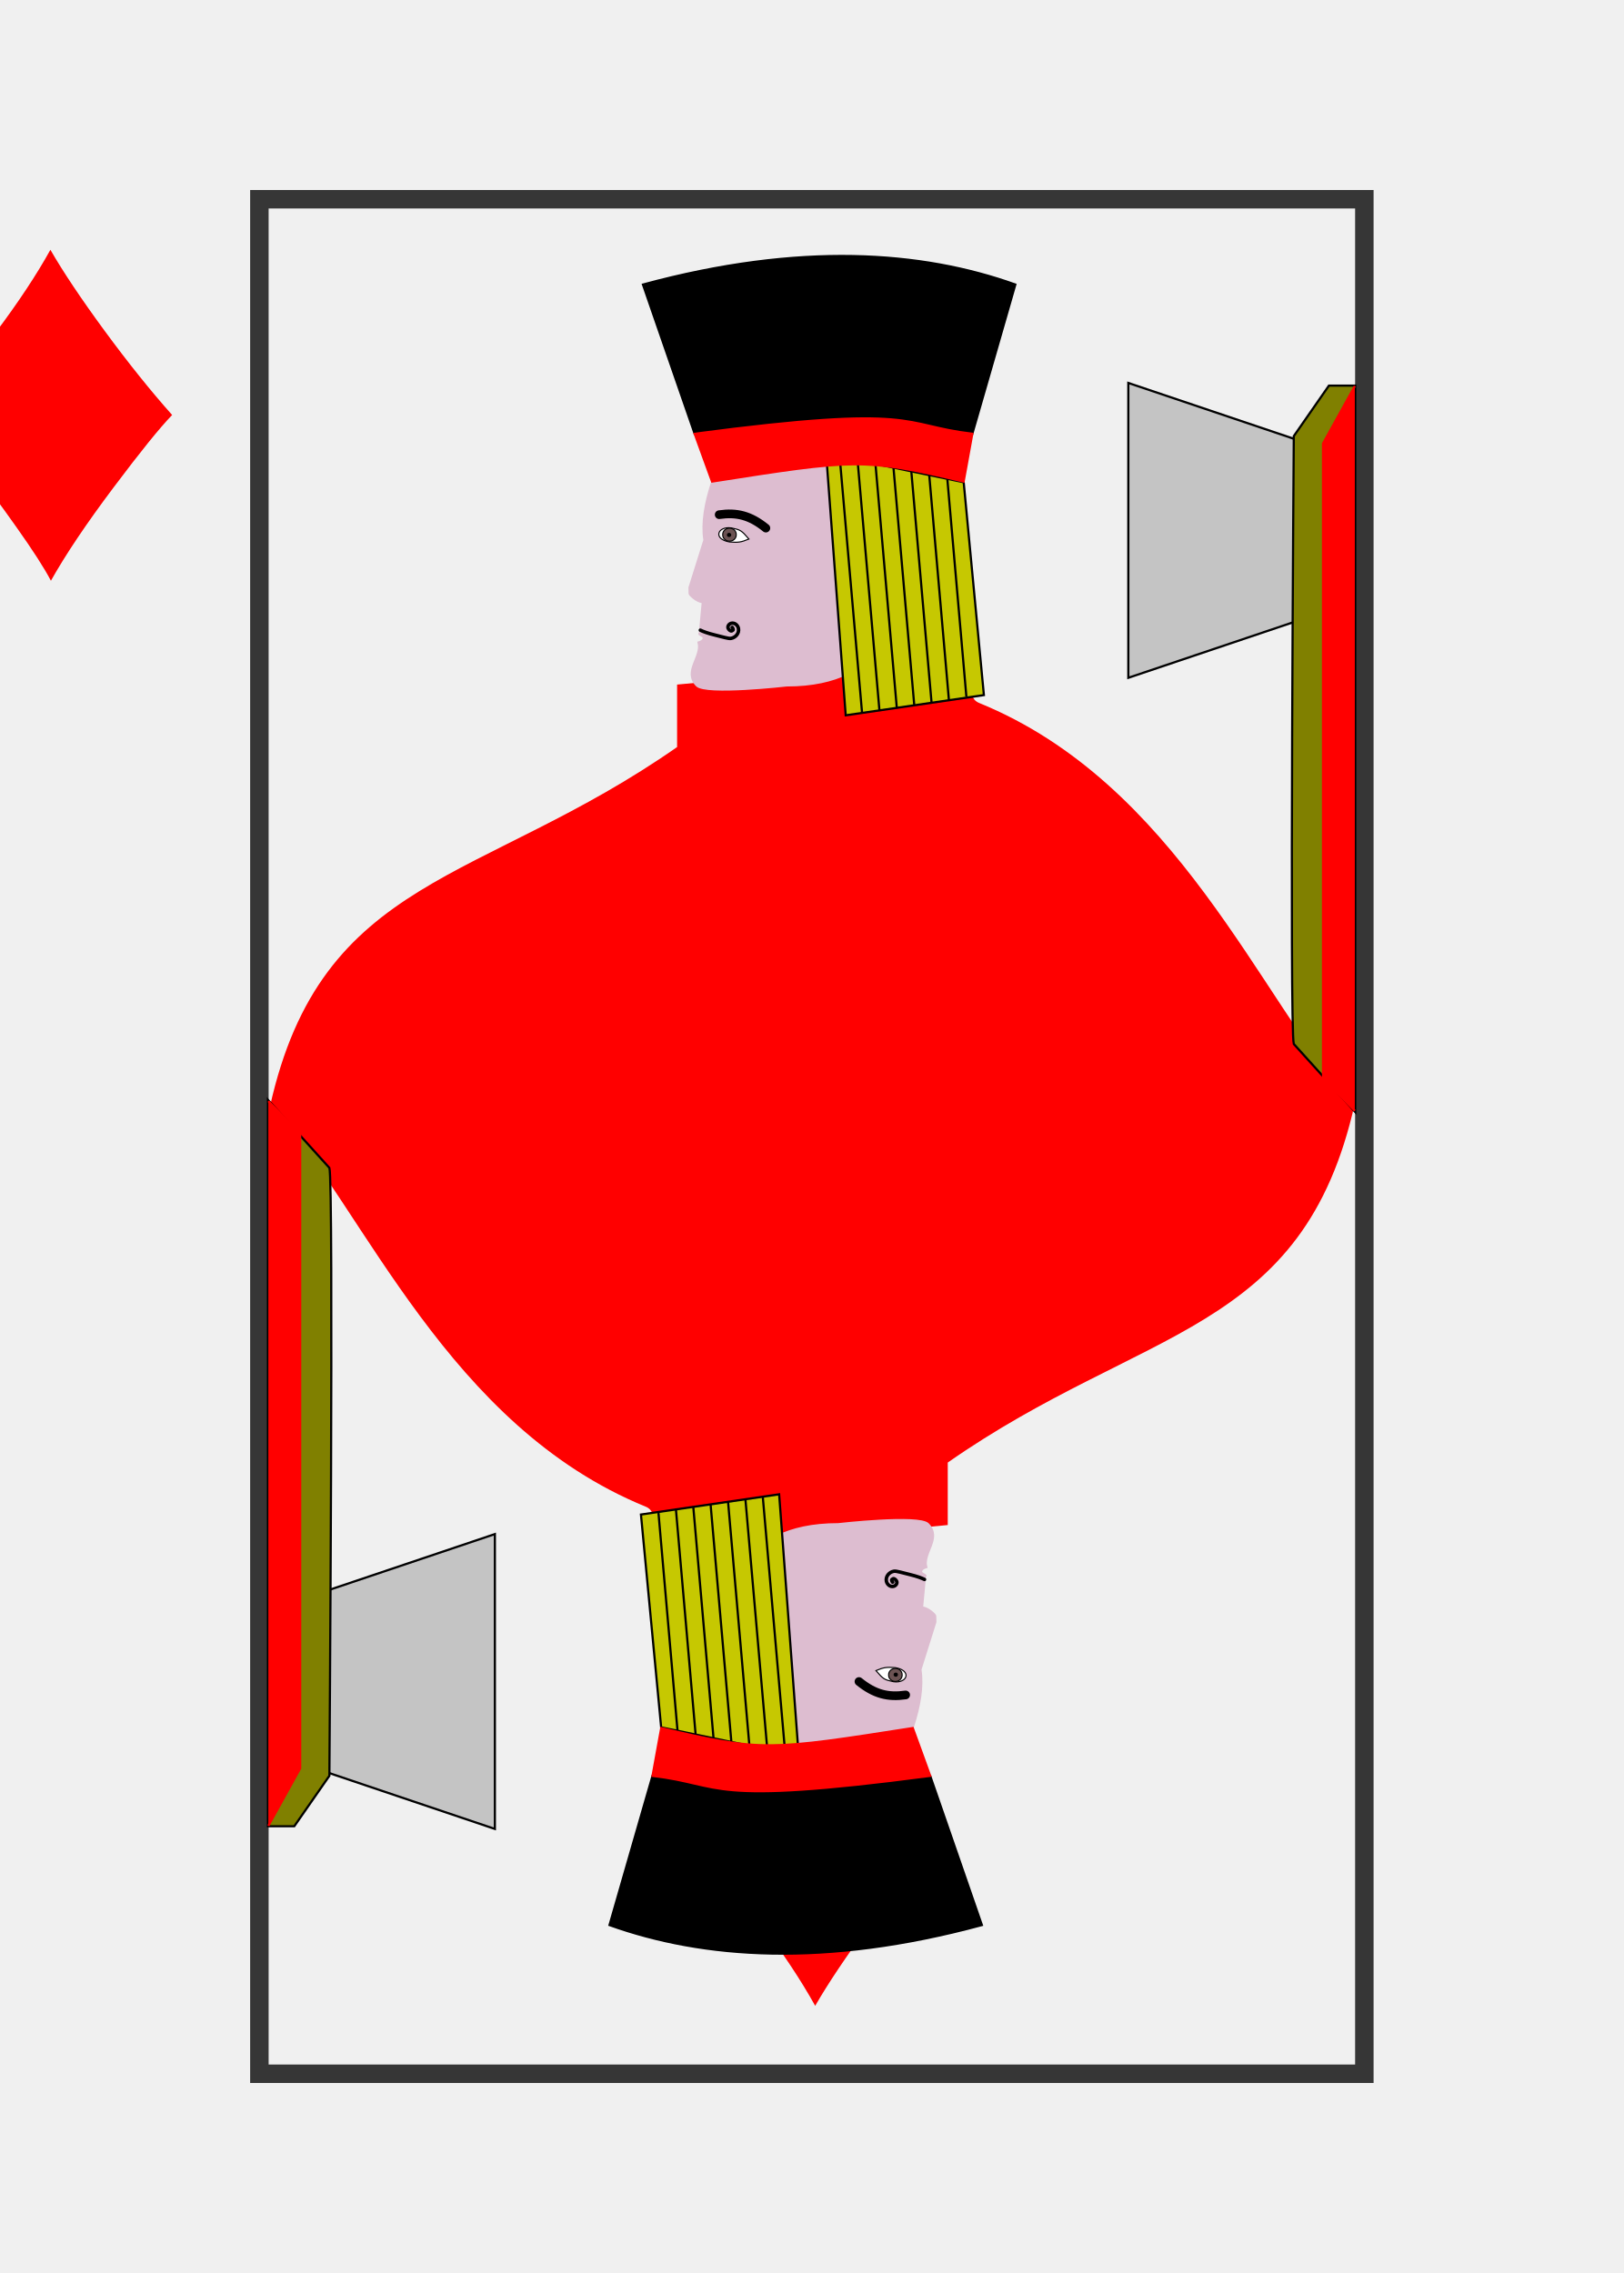
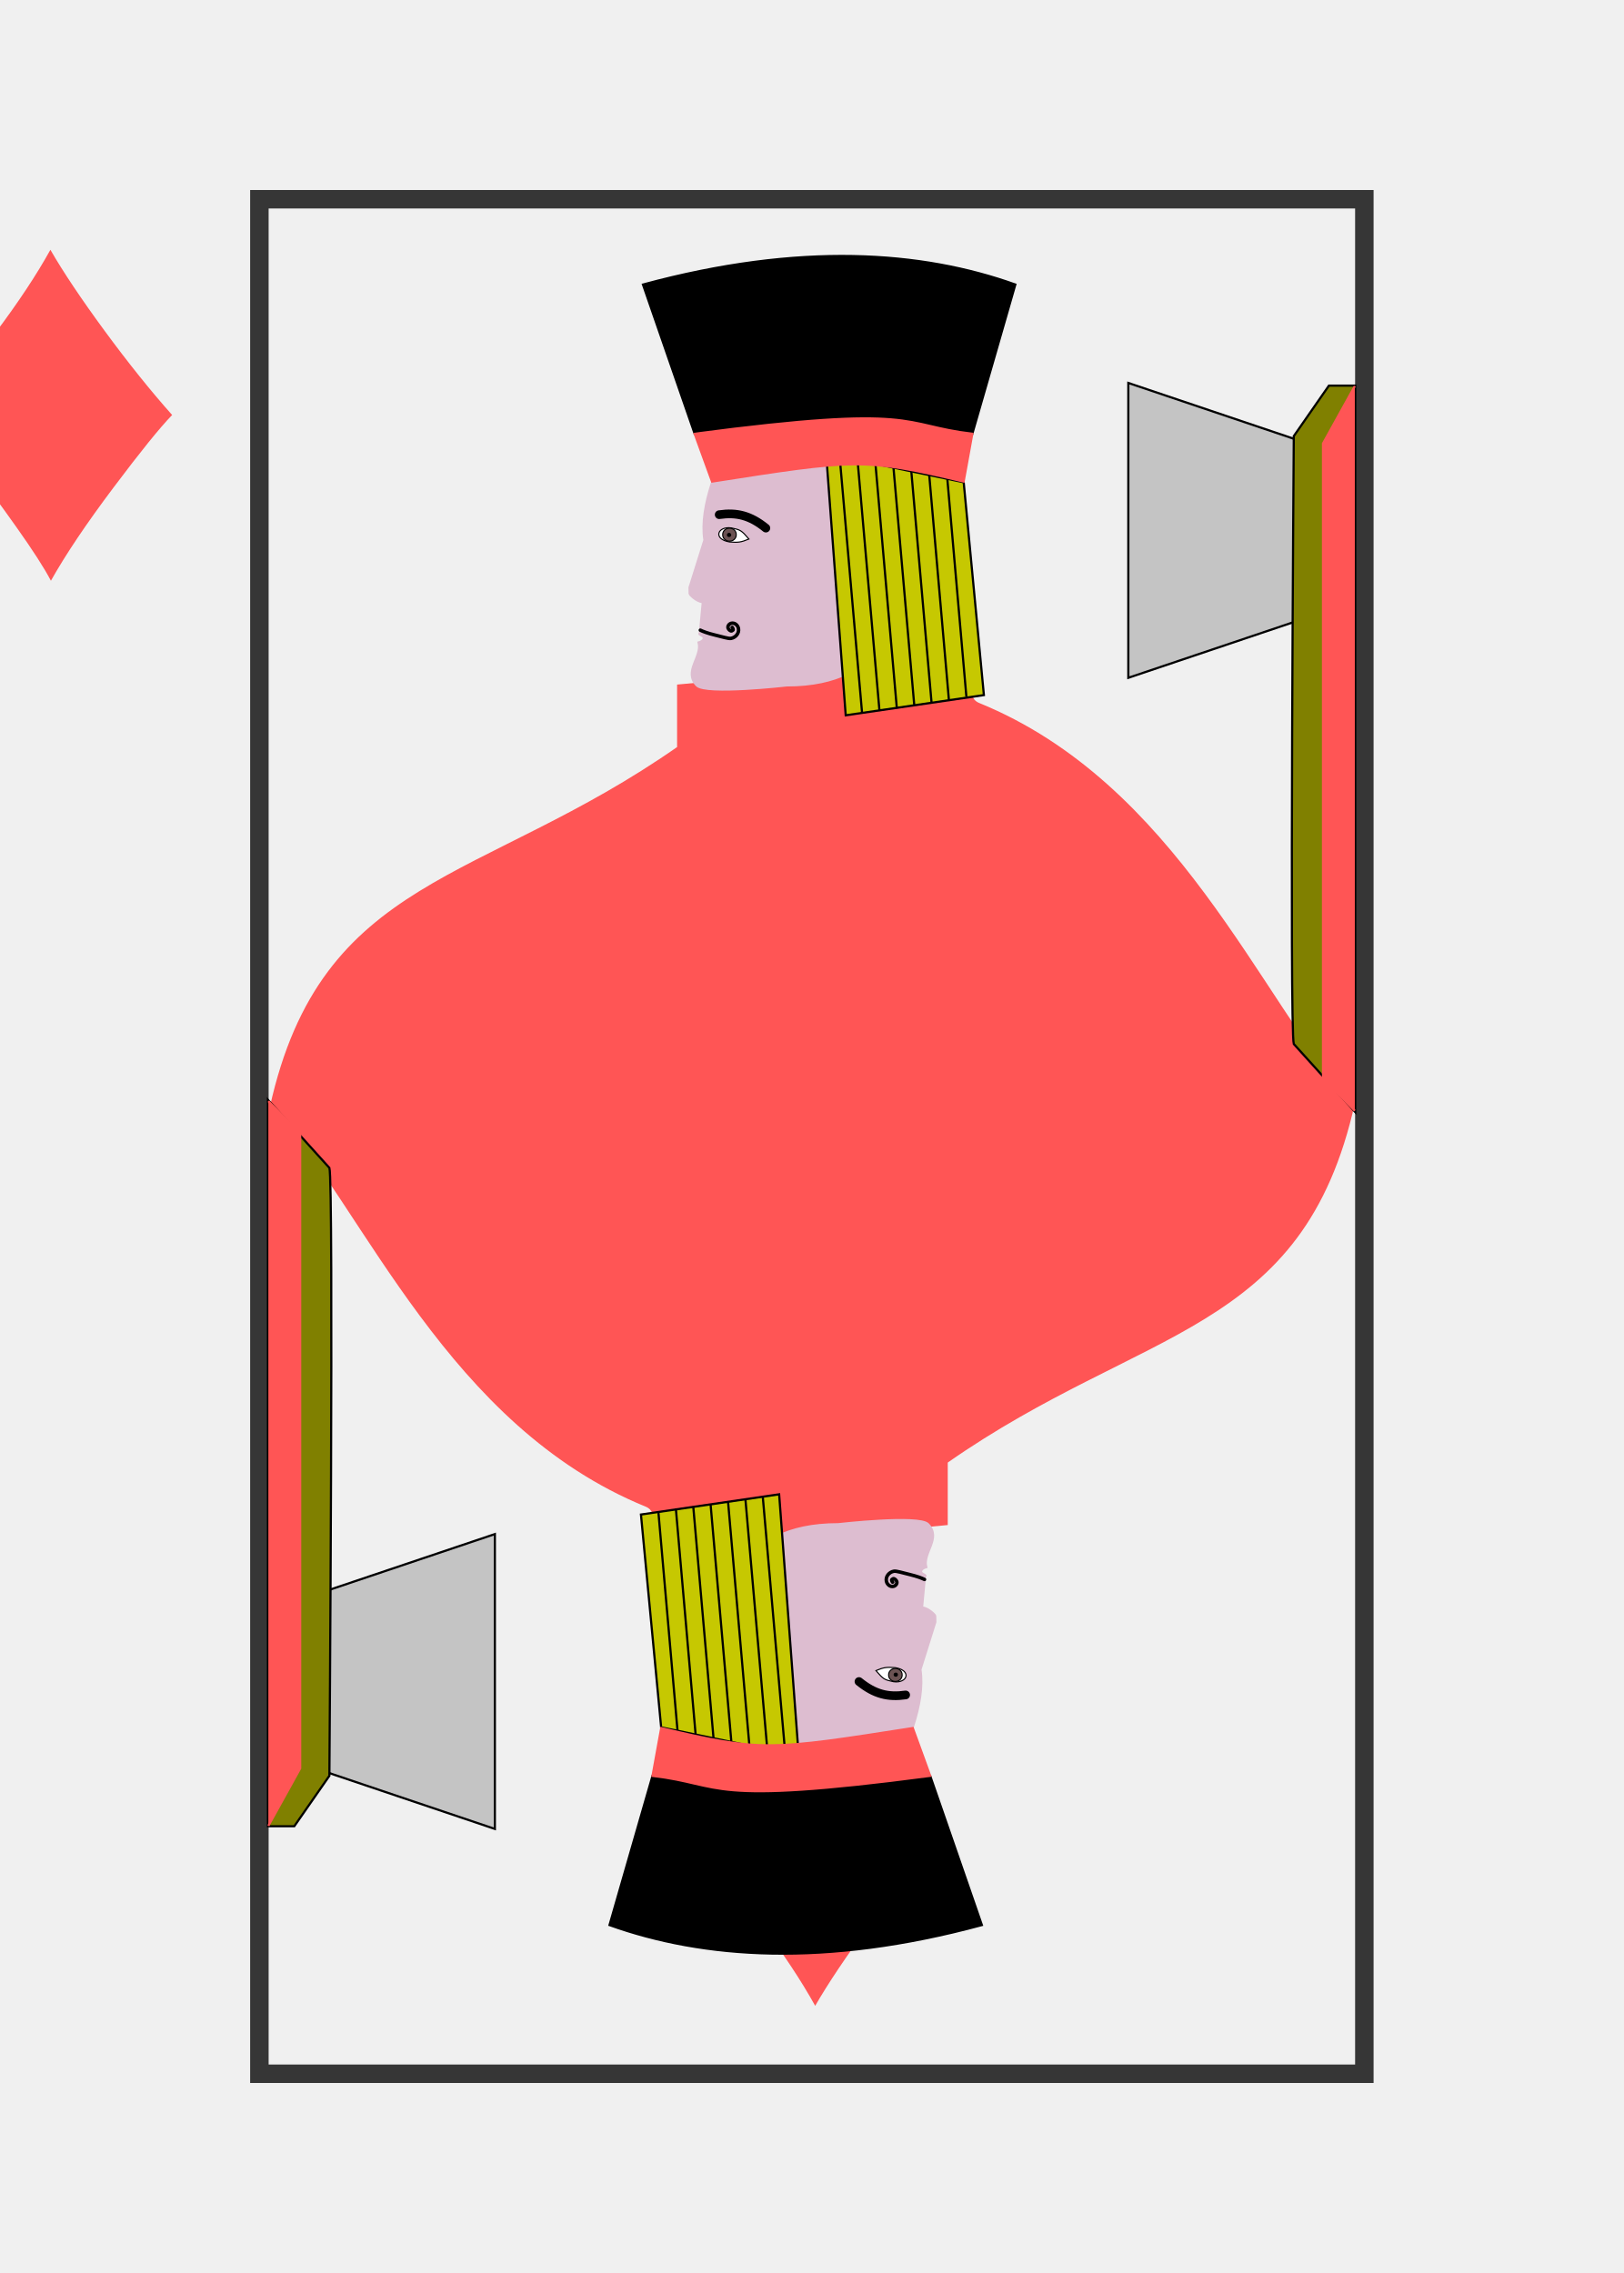
<svg xmlns="http://www.w3.org/2000/svg" xmlns:xlink="http://www.w3.org/1999/xlink" width="747.347" height="1046.286" id="svg2" version="1.0">
  <defs id="defs4">
    </defs>
  <g id="layer1" transform="translate(2.244899,-0.6479052)">
    <g id="g2775" transform="translate(-2.040797,-11.71427)">
      <g id="g2797">
        <g id="g2751" transform="translate(2.768269,0.6819287)">
-           <text xml:space="preserve" style="font-size:144px;font-style:normal;font-weight:normal;text-align:center;text-anchor:middle;fill:#ff0000;fill-opacity:1;stroke:none;stroke-width:1px;stroke-linecap:butt;stroke-linejoin:miter;stroke-opacity:1;font-family:Arial" x="53.478" y="158.362" id="text2396">
-             <tspan style="font-style:normal;font-variant:normal;font-weight:normal;font-stretch:normal;text-align:center;text-anchor:middle;fill:#ff0000;font-family:Arial Narrow;-inkscape-font-specification:Arial Narrow" id="tspan2398" x="53.478" y="158.362">J</tspan>
+           <text xml:space="preserve" style="font-size:144px;font-style:normal;font-weight:normal;text-align:center;text-anchor:middle;fill:#ff5555;fill-opacity:1;stroke:none;stroke-width:1px;stroke-linecap:butt;stroke-linejoin:miter;stroke-opacity:1;font-family:Arial" x="53.478" y="158.362" id="text2396">
+             <tspan style="font-style:normal;font-variant:normal;font-weight:normal;font-stretch:normal;text-align:center;text-anchor:middle;fill:#ff5555;font-family:Arial Narrow;-inkscape-font-specification:Arial Narrow" id="tspan2398" x="53.478" y="158.362">J</tspan>
          </text>
-           <text id="text2702" y="298.362" x="54.779" style="font-size:144px;font-style:normal;font-weight:normal;text-align:center;text-anchor:middle;fill:#ff0000;fill-opacity:1;stroke:none;stroke-width:1px;stroke-linecap:butt;stroke-linejoin:miter;stroke-opacity:1;font-family:Arial" xml:space="preserve">
-             <tspan y="298.362" x="54.779" id="tspan2704" style="font-style:normal;font-variant:normal;font-weight:normal;font-stretch:normal;text-align:center;text-anchor:middle;fill:#ff0000;font-family:Arial Narrow;-inkscape-font-specification:Arial Narrow">♦</tspan>
+           <text id="text2702" y="298.362" x="54.779" style="font-size:144px;font-style:normal;font-weight:normal;text-align:center;text-anchor:middle;fill:#ff5555;fill-opacity:1;stroke:none;stroke-width:1px;stroke-linecap:butt;stroke-linejoin:miter;stroke-opacity:1;font-family:Arial" xml:space="preserve">
+             <tspan y="298.362" x="54.779" id="tspan2704" style="font-style:normal;font-variant:normal;font-weight:normal;font-stretch:normal;text-align:center;text-anchor:middle;fill:#ff5555;font-family:Arial Narrow;-inkscape-font-specification:Arial Narrow">♦</tspan>
          </text>
        </g>
        <use x="0" y="0" xlink:href="#g2751" id="use2757" transform="matrix(-1,0,0,-1,746.9388,1071.01)" width="747.347" height="1046.286" />
      </g>
      <rect style="opacity:0.775;fill:none;fill-opacity:1;stroke:#000000;stroke-width:8.5;stroke-linecap:square;stroke-linejoin:miter;stroke-miterlimit:4;stroke-dasharray:none;stroke-opacity:1" id="rect3077" width="508.571" height="862.857" x="119.184" y="104.076" />
    </g>
-     <path id="path3918" d="M 309.898,316.219 L 438.827,304.076 C 448.852,306.154 439.574,321.157 448.22,324.685 C 538.646,361.585 576.774,459.372 620.393,510.099 L 122.469,510.219 C 146.211,403.469 219.146,408.241 309.898,344.791 L 309.898,316.219 z" style="fill:#ff0000;fill-opacity:1;fill-rule:nonzero;stroke:#ff0000;stroke-width:1;stroke-linecap:butt;stroke-linejoin:miter;marker:none;marker-start:none;marker-mid:none;marker-end:none;stroke-miterlimit:4;stroke-dasharray:none;stroke-dashoffset:0;stroke-opacity:1;visibility:visible;display:inline;overflow:visible;enable-background:accumulate" />
-     <text xml:space="preserve" style="font-size:250px;font-style:normal;font-weight:normal;text-align:center;text-anchor:middle;fill:#ff0000;fill-opacity:1;stroke:none;stroke-width:1px;stroke-linecap:butt;stroke-linejoin:miter;stroke-opacity:1;font-family:Arial" x="195.022" y="264.925" id="text2941">
+     <path id="path3918" d="M 309.898,316.219 L 438.827,304.076 C 448.852,306.154 439.574,321.157 448.22,324.685 C 538.646,361.585 576.774,459.372 620.393,510.099 L 122.469,510.219 C 146.211,403.469 219.146,408.241 309.898,344.791 L 309.898,316.219 z" style="fill:#ff5555;fill-opacity:1;fill-rule:nonzero;stroke:#ff5555;stroke-width:1;stroke-linecap:butt;stroke-linejoin:miter;marker:none;marker-start:none;marker-mid:none;marker-end:none;stroke-miterlimit:4;stroke-dasharray:none;stroke-dashoffset:0;stroke-opacity:1;visibility:visible;display:inline;overflow:visible;enable-background:accumulate" />
+     <text xml:space="preserve" style="font-size:250px;font-style:normal;font-weight:normal;text-align:center;text-anchor:middle;fill:#ff5555;fill-opacity:1;stroke:none;stroke-width:1px;stroke-linecap:butt;stroke-linejoin:miter;stroke-opacity:1;font-family:Arial" x="195.022" y="264.925" id="text2941">
      <tspan id="tspan2943" x="195.022" y="264.925">♦</tspan>
    </text>
    <use x="0" y="0" xlink:href="#text2941" id="use3017" transform="matrix(1,0,0,-1,352,1039.581)" width="747.347" height="1046.286" />
    <g id="g3932">
      <path transform="translate(-2.244899,0.6479052)" id="path3867" d="M 327.647,222.358 C 324.639,231.633 322.995,240.72 324.224,248.605 L 317.363,270.455 L 317.422,273.298 C 317.377,273.632 320.39,276.869 323.47,277.203 L 322.146,291.403 C 321.035,292.17 323.932,292.44 323.932,293.703 C 323.932,295.124 321.546,295.738 321.546,295.738 C 323.322,302.366 314.313,309.12 320.758,315.565 C 324.926,319.734 362.054,315.5 362.054,315.5 C 410.046,315.5 410.625,280.5 410.625,280.5 C 410.625,240.091 408.043,214.486 408.043,214.486 C 405.561,214.472 389.957,211.665 373.071,213.377 C 354.523,215.257 343.427,217.576 327.647,222.358 z" style="opacity:1;fill:#ddbdd0;fill-opacity:1;fill-rule:nonzero;stroke:#ddbdd0;stroke-width:1;stroke-linecap:butt;stroke-linejoin:miter;marker:none;marker-start:none;marker-mid:none;marker-end:none;stroke-miterlimit:4;stroke-dasharray:none;stroke-dashoffset:0;stroke-opacity:1;visibility:visible;display:inline;overflow:visible;enable-background:accumulate" />
      <path transform="translate(-2.244899,0.6479052)" id="path3854" d="M 295.934,130.982 L 319.729,199.668 C 423.924,185.936 413.984,195.737 447.525,199.668 L 467.32,130.982 C 424.26,115.568 368.183,111.432 295.934,130.982 z" style="opacity:1;fill:#000000;fill-opacity:1;fill-rule:nonzero;stroke:#000000;stroke-width:1;stroke-linecap:butt;stroke-linejoin:miter;marker:none;marker-start:none;marker-mid:none;marker-end:none;stroke-miterlimit:4;stroke-dasharray:none;stroke-dashoffset:0;stroke-opacity:1;visibility:visible;display:inline;overflow:visible;enable-background:accumulate" />
      <path transform="translate(-2.244899,0.6479052)" id="path3871" d="M 380.228,208.806 L 389.249,329.262 L 452.85,319.961 L 443.55,221.976 L 380.228,208.806 z" style="opacity:1;fill:#c6c801;fill-opacity:1;fill-rule:nonzero;stroke:#000000;stroke-width:1;stroke-linecap:butt;stroke-linejoin:miter;marker:none;marker-start:none;marker-mid:none;marker-end:none;stroke-miterlimit:4;stroke-dasharray:none;stroke-dashoffset:0;stroke-opacity:1;visibility:visible;display:inline;overflow:visible;enable-background:accumulate" />
      <path id="path3875" d="M 328.773,237.556 C 336.862,236.395 343.048,237.905 350.259,243.736" style="opacity:1;fill:none;fill-opacity:0.703;fill-rule:nonzero;stroke:#000000;stroke-width:4;stroke-linecap:round;stroke-linejoin:round;marker:none;marker-start:none;marker-mid:none;marker-end:none;stroke-miterlimit:4;stroke-dasharray:none;stroke-dashoffset:0;stroke-opacity:1;visibility:visible;display:inline;overflow:visible;enable-background:accumulate" transform="translate(4.3e-6,0)" />
      <path transform="translate(-2.244899,0.6479052)" id="path3902" d="M 386.696,212.893 L 396.786,328.25" style="opacity:1;fill:none;fill-opacity:0.703;fill-rule:nonzero;stroke:#000000;stroke-width:1;stroke-linecap:butt;stroke-linejoin:miter;marker:none;marker-start:none;marker-mid:none;marker-end:none;stroke-miterlimit:4;stroke-dasharray:none;stroke-dashoffset:0;stroke-opacity:1;visibility:visible;display:inline;overflow:visible;enable-background:accumulate" />
      <use transform="translate(8.000005,-1.071428)" height="1046.286" width="747.347" id="use3904" xlink:href="#path3902" y="0" x="0" />
      <use transform="translate(8.000005,-1.071428)" height="1046.286" width="747.347" id="use3906" xlink:href="#use3904" y="0" x="0" />
      <use height="1046.286" width="747.347" transform="translate(8.000005,-1.642857)" id="use3908" xlink:href="#use3906" y="0" x="0" />
      <use transform="translate(8.000005,-0.7142856)" height="1046.286" width="747.347" id="use3910" xlink:href="#use3908" y="0" x="0" />
      <use height="1046.286" width="747.347" transform="translate(8.000005,-1.071428)" id="use3912" xlink:href="#use3910" y="0" x="0" />
      <use transform="translate(8.000005,-2)" height="1046.286" width="747.347" id="use3914" xlink:href="#use3912" y="0" x="0" />
      <path id="path3877" d="M 334.325,243.643 C 338.537,244.531 338.965,244.694 342.45,248.769 C 338.782,250.306 337.439,250.43 333.578,250.129 C 325.757,248.829 328.009,242.761 334.325,243.643 z" style="opacity:1;fill:#ffffff;fill-opacity:1;fill-rule:nonzero;stroke:#000000;stroke-width:0.5;stroke-linecap:butt;stroke-linejoin:miter;marker:none;marker-start:none;marker-mid:none;marker-end:none;stroke-miterlimit:4;stroke-dasharray:none;stroke-dashoffset:0;stroke-opacity:1;visibility:visible;display:inline;overflow:visible;enable-background:accumulate" />
      <path transform="matrix(4.117204,0,0,4.187514,-1049.104,-783.5941)" d="M 336.57,246.055 A 0.758,0.694 0 1 1 335.055,246.055 A 0.758,0.694 0 1 1 336.57,246.055 z" id="path3885" style="opacity:1;fill:#6c5353;fill-opacity:1;stroke:#000000;stroke-width:0.12;stroke-linecap:round;stroke-linejoin:round;stroke-miterlimit:4;stroke-dasharray:none;stroke-opacity:1" />
      <path style="opacity:1;fill:#000000;fill-opacity:1;stroke:#000000;stroke-width:0.5;stroke-linecap:round;stroke-linejoin:round;stroke-miterlimit:4;stroke-dasharray:none;stroke-opacity:1" id="path3887" d="M 336.57,246.055 A 0.758,0.694 0 1 1 335.055,246.055 A 0.758,0.694 0 1 1 336.57,246.055 z" transform="translate(-2.497438,0.8373088)" />
      <path id="path3895" d="M 336.972,288.787 C 337.087,288.676 337.39,289.535 337.452,289.644 C 337.627,289.955 337.093,290.293 336.804,290.407 C 336.192,290.648 335.277,289.706 335.106,289.135 C 334.798,288.107 335.626,287.135 336.593,286.903 C 338.161,286.528 339.59,287.788 339.884,289.274 C 340.327,291.51 338.529,293.521 336.392,293.862 C 335.281,294.039 332.625,293.181 329.119,292.332 C 325.67,291.497 323.484,290.646 322.345,290.074" style="fill:none;fill-rule:evenodd;stroke:#000000;stroke-width:1.6;stroke-linecap:round;stroke-linejoin:miter;stroke-opacity:1;stroke-miterlimit:4;stroke-dasharray:none" transform="translate(-2.244899,0.6479052)" />
-       <path d="M 441.28,222.316 L 445.28,200.316 C 411.739,196.385 421.679,186.584 317.484,200.316 L 325.484,222.316 C 390.788,212.119 395.112,211.314 441.28,222.316 z" style="opacity:1;fill:#ff0000;fill-opacity:1;fill-rule:nonzero;stroke:#ff0000;stroke-width:1;stroke-linecap:butt;stroke-linejoin:miter;marker:none;marker-start:none;marker-mid:none;marker-end:none;stroke-miterlimit:4;stroke-dasharray:none;stroke-dashoffset:0;stroke-opacity:1;visibility:visible;display:inline;overflow:visible;enable-background:accumulate" id="path3858" transform="translate(4.3e-6,0)" />
+       <path d="M 441.28,222.316 L 445.28,200.316 C 411.739,196.385 421.679,186.584 317.484,200.316 L 325.484,222.316 C 390.788,212.119 395.112,211.314 441.28,222.316 z" style="opacity:1;fill:#ff5555;fill-opacity:1;fill-rule:nonzero;stroke:#ff5555;stroke-width:1;stroke-linecap:butt;stroke-linejoin:miter;marker:none;marker-start:none;marker-mid:none;marker-end:none;stroke-miterlimit:4;stroke-dasharray:none;stroke-dashoffset:0;stroke-opacity:1;visibility:visible;display:inline;overflow:visible;enable-background:accumulate" id="path3858" transform="translate(4.3e-6,0)" />
    </g>
    <use x="0" y="0" xlink:href="#path3918" id="use3954" transform="matrix(-1,0,0,-1,743.3673,1018.407)" width="747.347" height="1046.286" />
    <use x="0" y="0" xlink:href="#g3932" id="use3956" transform="matrix(-1,0,0,-1,743.3673,1018.407)" width="747.347" height="1046.286" />
    <g id="g3982">
      <path transform="translate(-2.244899,0.6479052)" id="path3980" d="M 596.643,202.357 L 519.322,176.28 L 519.322,312 L 597.058,285.812" style="opacity:1;fill:#c4c4c4;fill-opacity:1;fill-rule:nonzero;stroke:#000000;stroke-width:1;stroke-linecap:butt;stroke-linejoin:miter;marker:none;marker-start:none;marker-mid:none;marker-end:none;stroke-miterlimit:4;stroke-dasharray:none;stroke-dashoffset:0;stroke-opacity:1;visibility:visible;display:inline;overflow:visible;enable-background:accumulate" />
      <path id="path3978" d="M 593.24,481.208 C 591.22,475.147 593.24,201.395 593.24,201.395 L 609.402,178.162 L 621.524,178.162 L 621.524,512.522 L 593.24,481.208 z" style="opacity:1;fill:#808000;fill-opacity:1;fill-rule:nonzero;stroke:#000000;stroke-width:1;stroke-linecap:butt;stroke-linejoin:miter;marker:none;marker-start:none;marker-mid:none;marker-end:none;stroke-miterlimit:4;stroke-dasharray:none;stroke-dashoffset:0;stroke-opacity:1;visibility:visible;display:inline;overflow:visible;enable-background:accumulate" />
-       <path style="opacity:1;fill:#ff0000;fill-opacity:1;fill-rule:nonzero;stroke:#ff0000;stroke-width:1;stroke-linecap:butt;stroke-linejoin:miter;marker:none;marker-start:none;marker-mid:none;marker-end:none;stroke-miterlimit:4;stroke-dasharray:none;stroke-dashoffset:0;stroke-opacity:1;visibility:visible;display:inline;overflow:visible;enable-background:accumulate" d="M 623.571,177.714 L 608.929,204.143 L 608.929,496.464 L 623.571,511.286" id="path3988" transform="translate(-2.244899,0.6479052)" />
+       <path style="opacity:1;fill:#ff5555;fill-opacity:1;fill-rule:nonzero;stroke:#ff5555;stroke-width:1;stroke-linecap:butt;stroke-linejoin:miter;marker:none;marker-start:none;marker-mid:none;marker-end:none;stroke-miterlimit:4;stroke-dasharray:none;stroke-dashoffset:0;stroke-opacity:1;visibility:visible;display:inline;overflow:visible;enable-background:accumulate" d="M 623.571,177.714 L 608.929,204.143 L 608.929,496.464 L 623.571,511.286" id="path3988" transform="translate(-2.244899,0.6479052)" />
    </g>
    <use x="0" y="0" xlink:href="#g3982" id="use3986" transform="matrix(-1,0,0,-1,742.6014,1019.45)" width="747.347" height="1046.286" />
  </g>
</svg>
